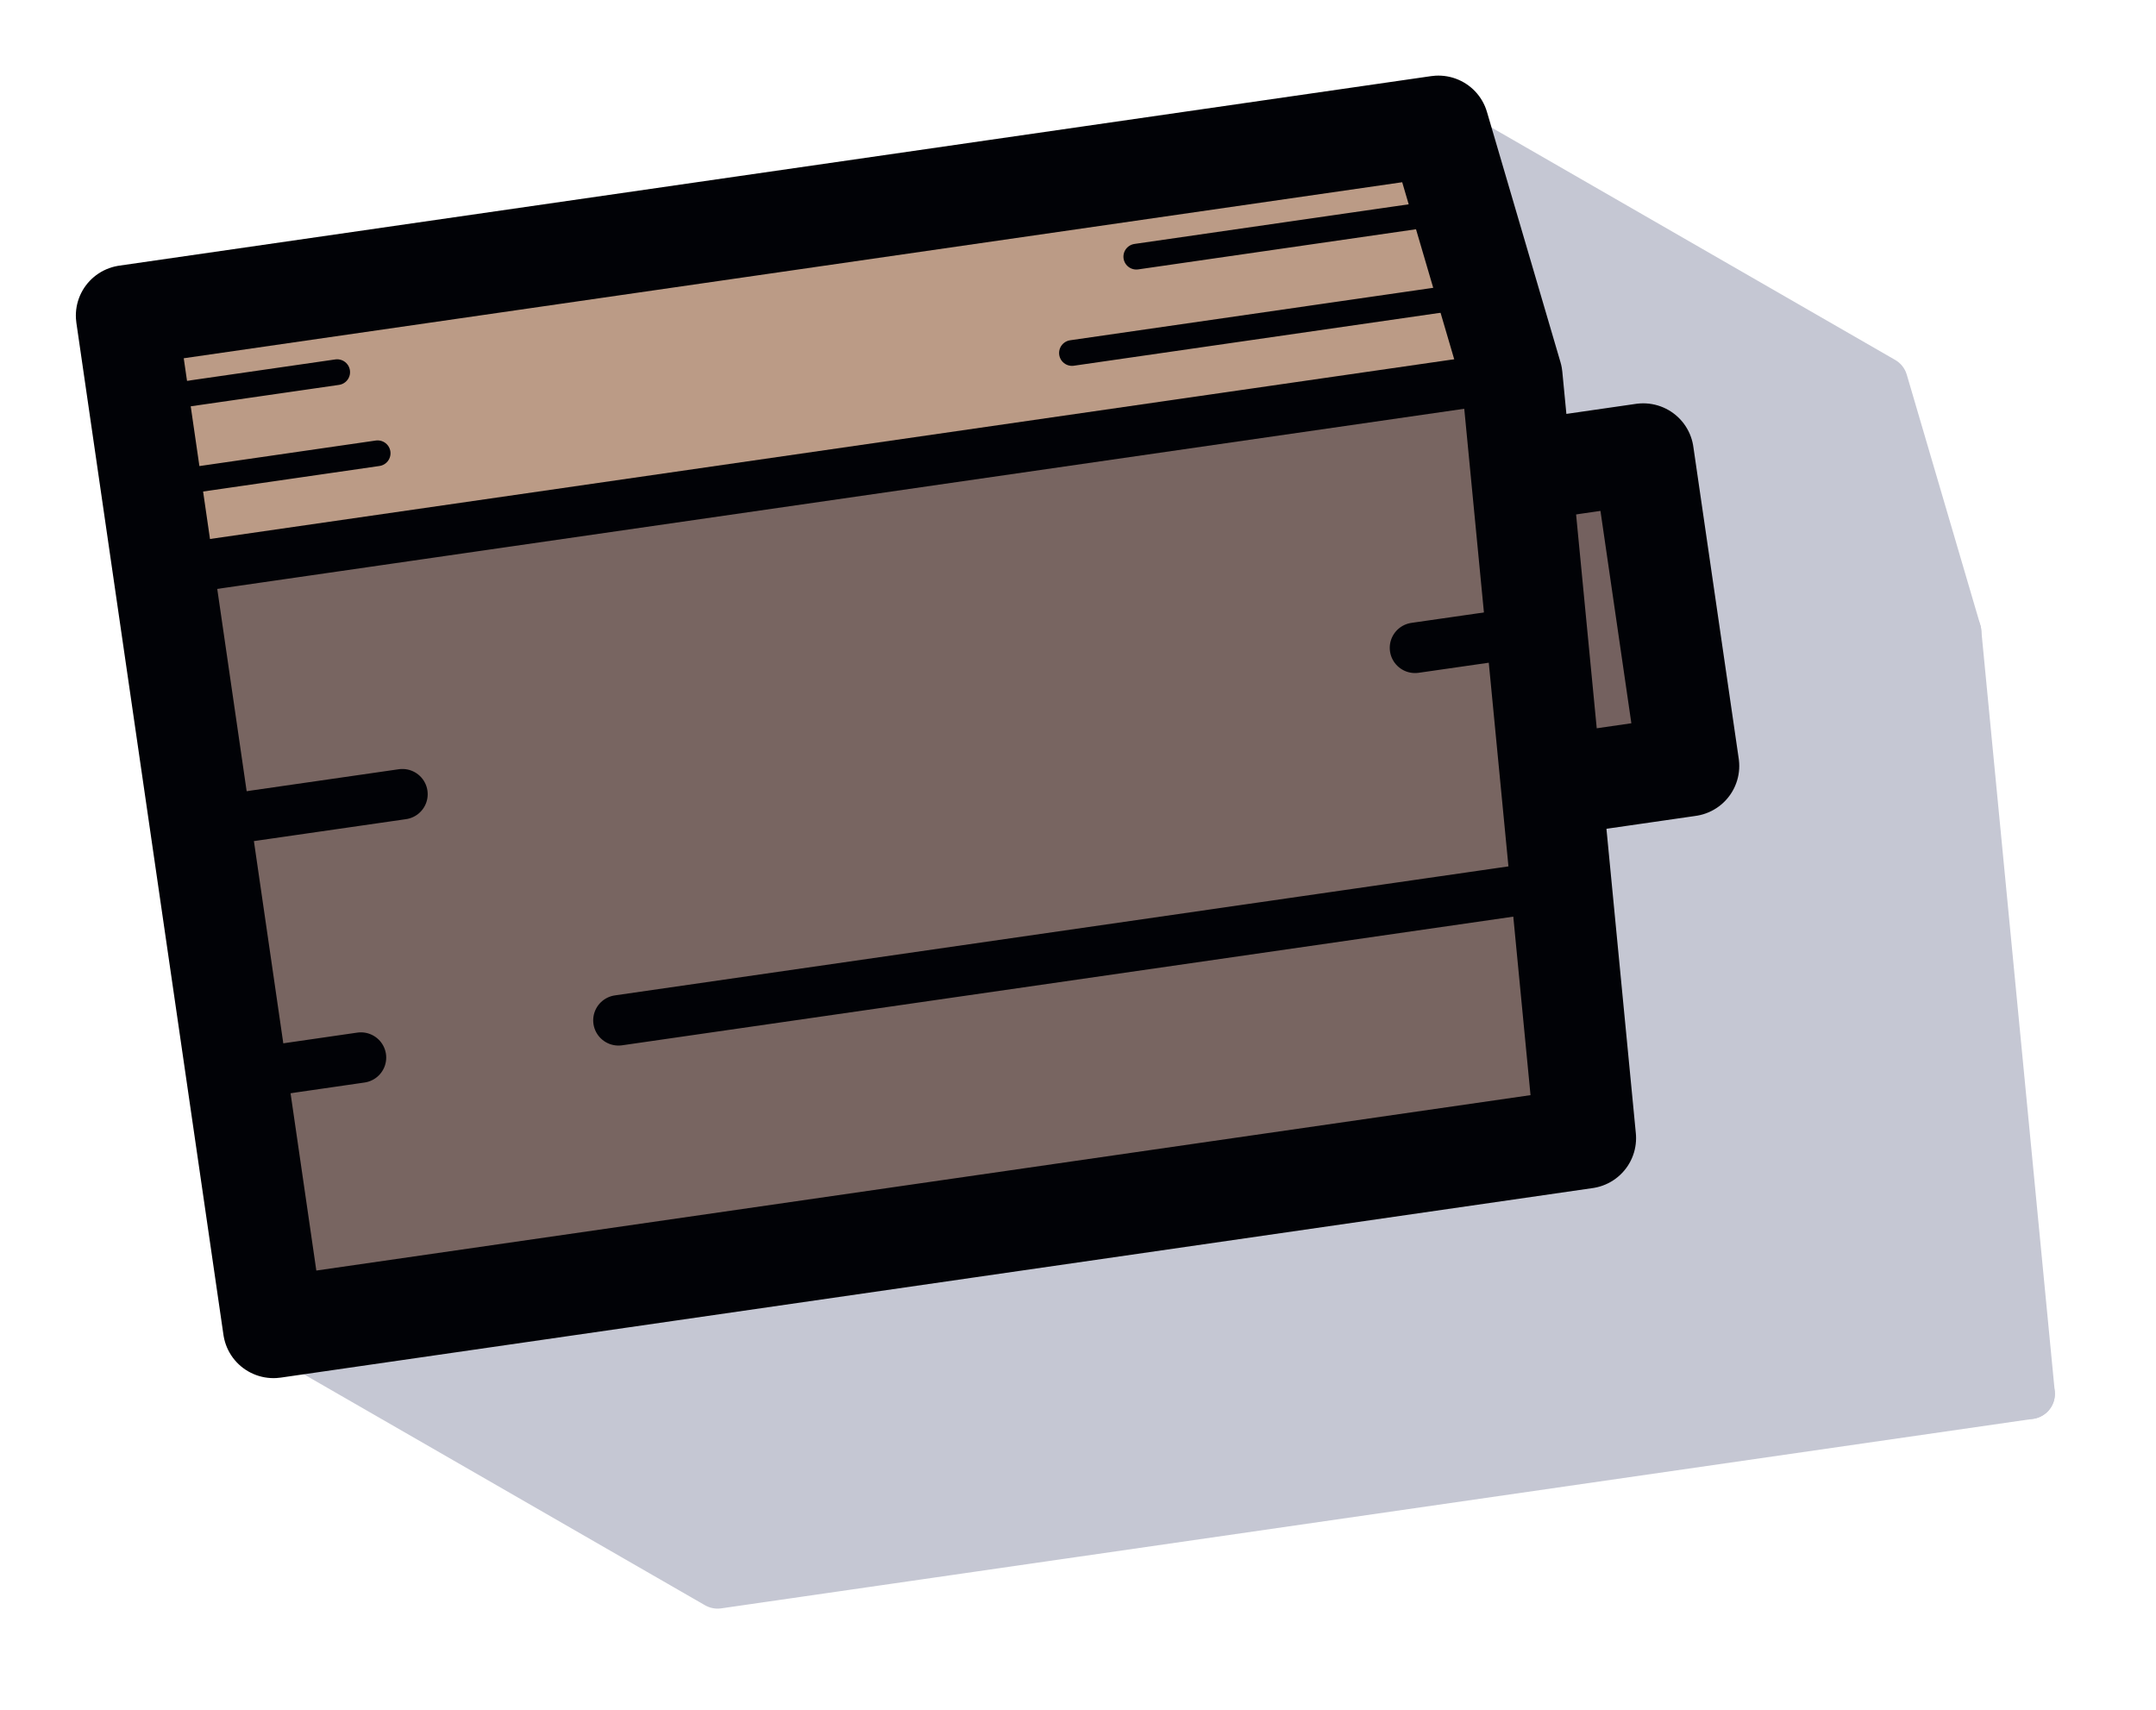
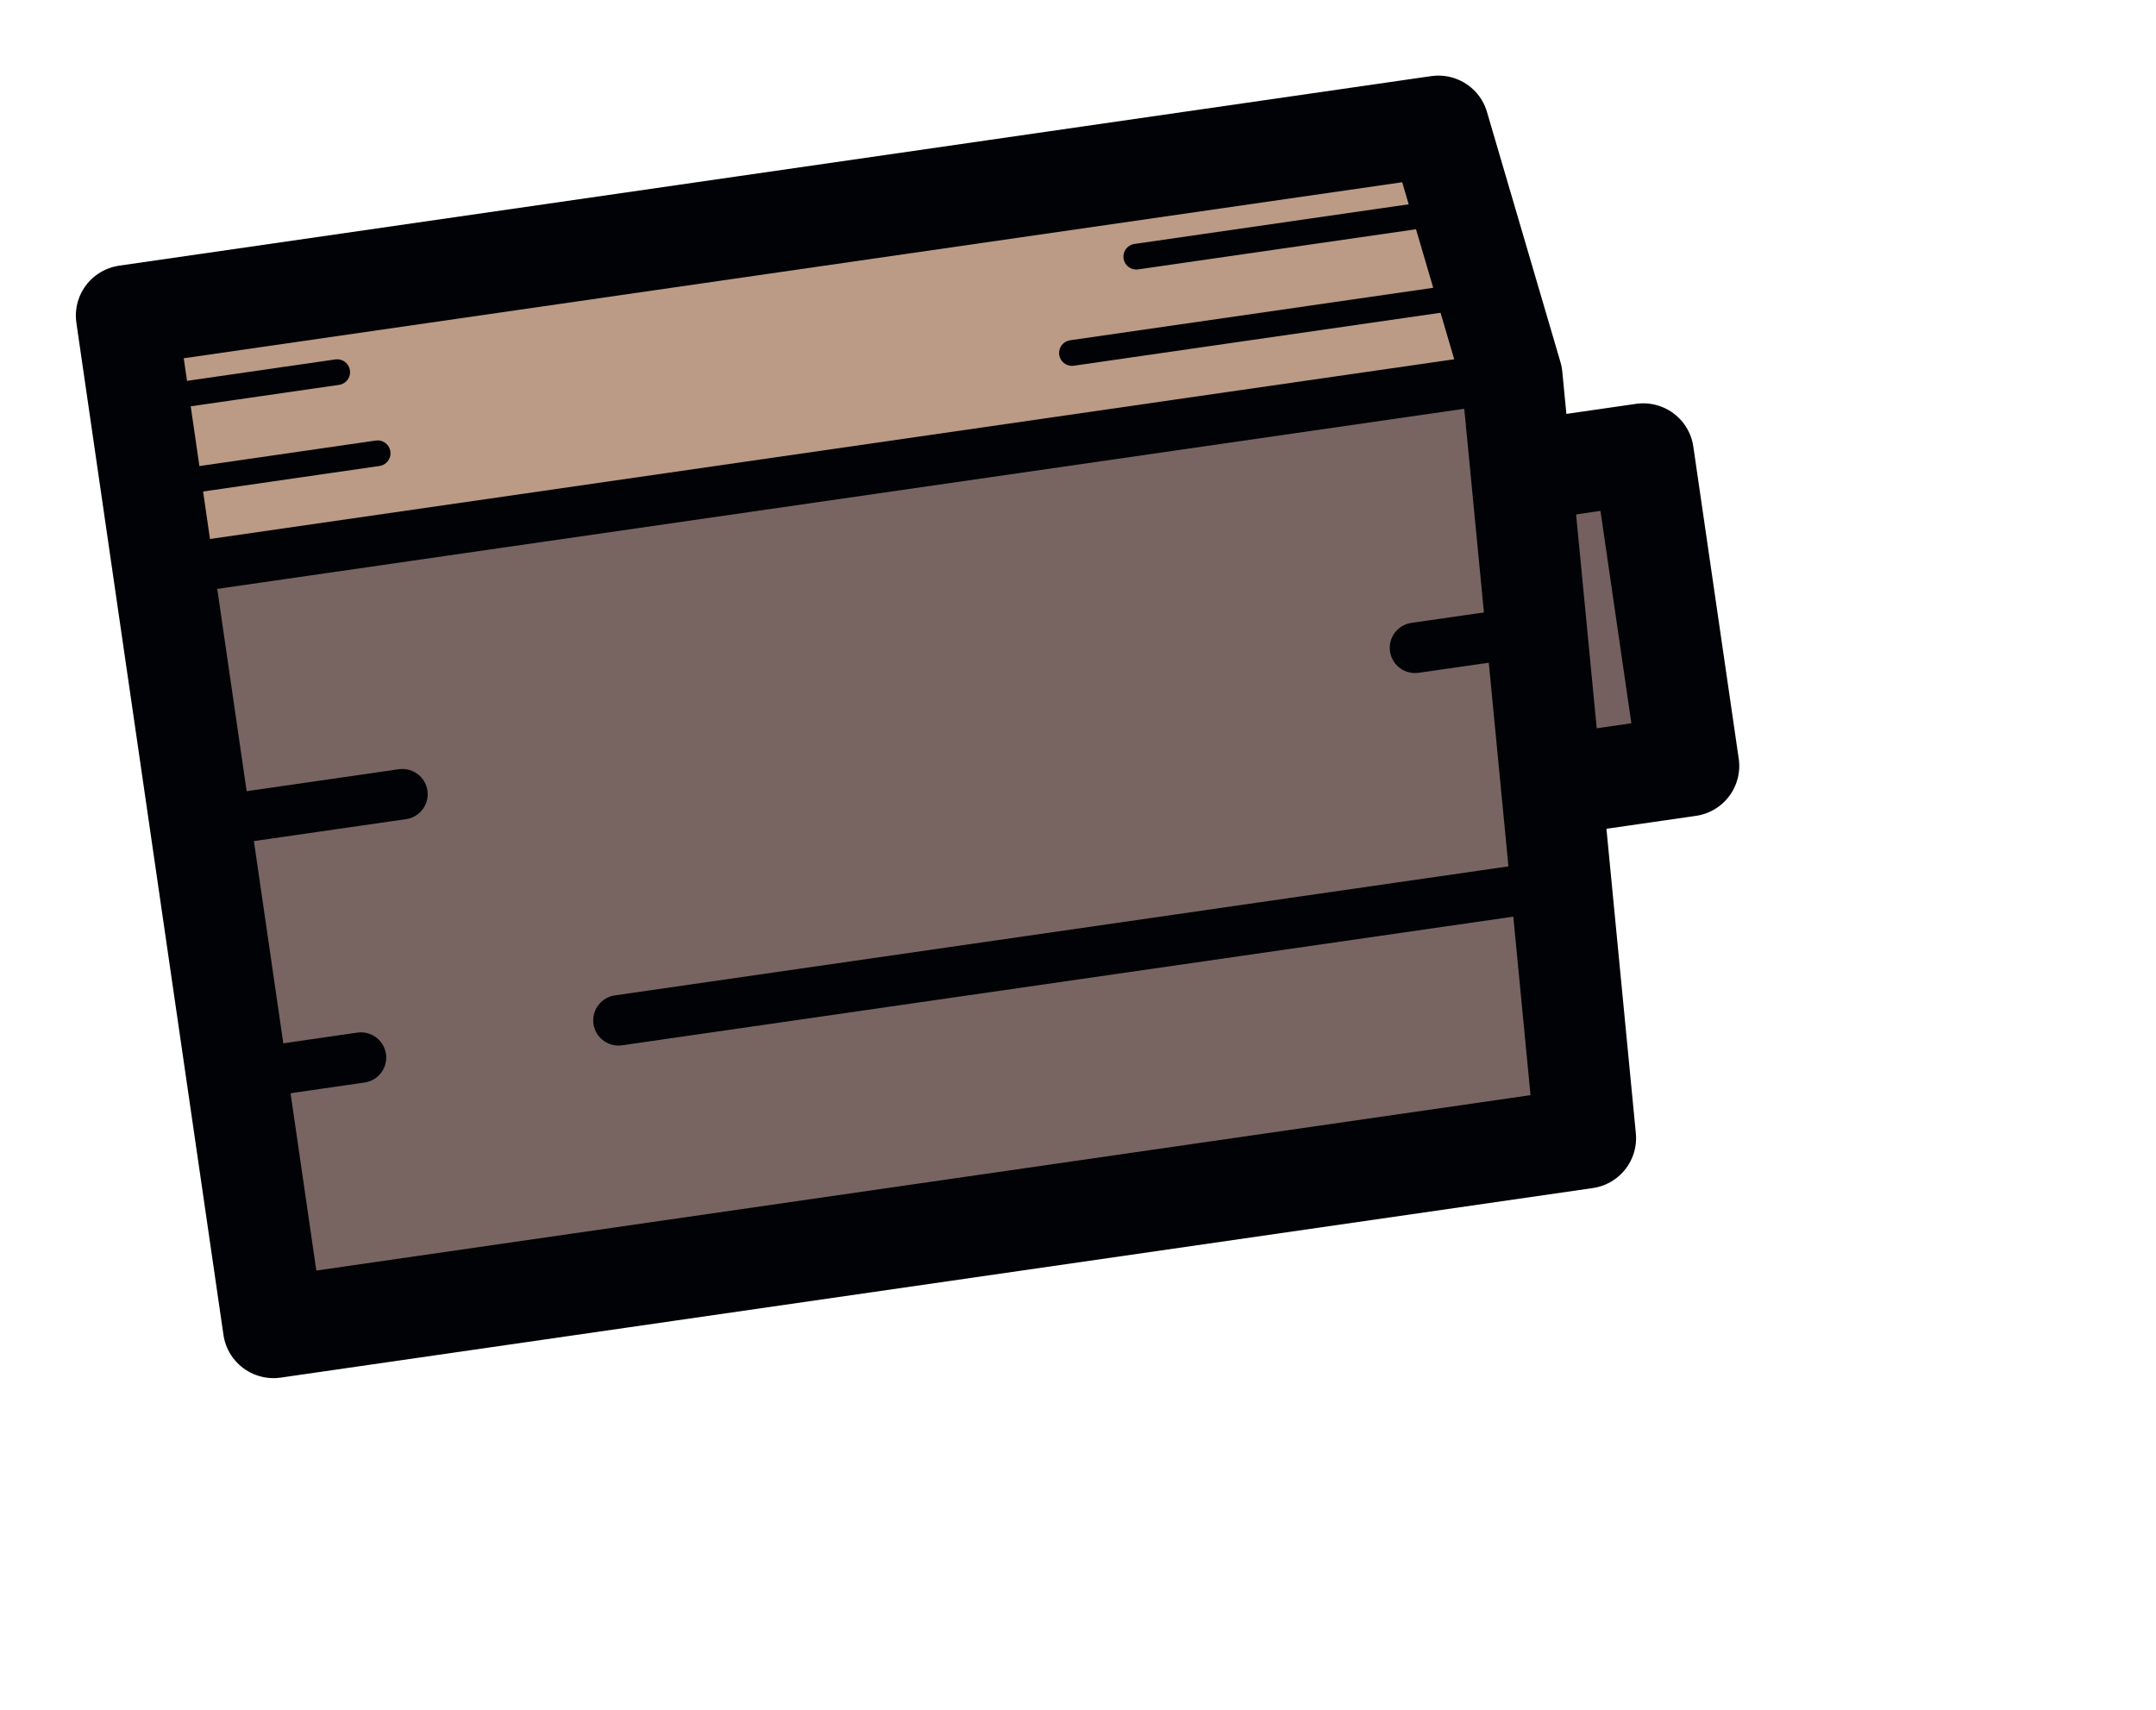
<svg xmlns="http://www.w3.org/2000/svg" viewBox="215.394 134.949 21.314 16.949" width="512" height="406" stroke-linejoin="round" stroke-linecap="round" fill-rule="evenodd" fill="none" preserveAspectRatio="none">
-   <g transform="translate(250.0195 250.0195) scale(1.000078)" opacity="0.55">
-     <path d=" M -15.287,-108.795 L -19.677,-111.33 L -20.404,-113.812 L -16.014,-111.277 L -15.287,-108.795" fill="#9699AE" stroke="#9699AE" stroke-width="0.5" />
-     <path d=" M -14.56,-101.243 L -18.95,-103.778 L -19.677,-111.33 L -15.287,-108.795 L -14.56,-101.243" fill="#9699AE" stroke="#9699AE" stroke-width="0.5" />
-     <path d=" M -27.529,-99.364 L -31.919,-101.899 L -18.95,-103.778 L -14.56,-101.243 L -27.529,-99.364" fill="#9699AE" stroke="#9699AE" stroke-width="0.5" />
-   </g>
  <g transform="translate(250.0195 250.0195) scale(1.000078)">
    <path d=" M -24.863,-109.624 L -24.415,-106.529 L -17.93,-107.468 L -18.379,-110.563 L -24.863,-109.624" fill="#74615F" />
    <path d=" M -24.415,-106.529 L -17.93,-107.468 L -18.379,-110.563 L -24.863,-109.624" stroke="#010206" stroke-width="1" />
    <path d=" M -20.404,-113.812 L -19.677,-111.33 L -33.006,-109.399 L -33.373,-111.933 L -20.404,-113.812" fill="#BB9B86" />
    <path d=" M -18.95,-103.778 L -19.677,-111.33 L -33.006,-109.399 L -31.919,-101.899 L -18.95,-103.778" fill="#786561" />
    <path d=" M -19.435,-108.812 L -20.635,-108.639 M -32.643,-106.899 L -30.645,-107.188" stroke="#010206" stroke-width="0.5" />
    <path d=" M -19.919,-112.157 L -24.026,-111.562 M -33.128,-110.243 L -30.89,-110.568" stroke="#010206" stroke-width="0.255" />
    <path d=" M -19.192,-106.295 L -28.509,-104.946 M -32.281,-104.399 L -31.055,-104.577" stroke="#010206" stroke-width="0.5" />
    <path d=" M -20.161,-112.985 L -23.39,-112.517 M -33.25,-111.088 L -31.29,-111.372" stroke="#010206" stroke-width="0.255" />
    <path d=" M -33.006,-109.399 L -33.373,-111.933 L -20.404,-113.812 L -19.677,-111.33 L -18.95,-103.778 L -31.919,-101.899 L -33.006,-109.399" stroke="#010206" stroke-width="1" />
    <path d=" M -19.677,-111.33 L -33.006,-109.399" stroke="#010206" stroke-width="0.5" />
  </g>
</svg>
